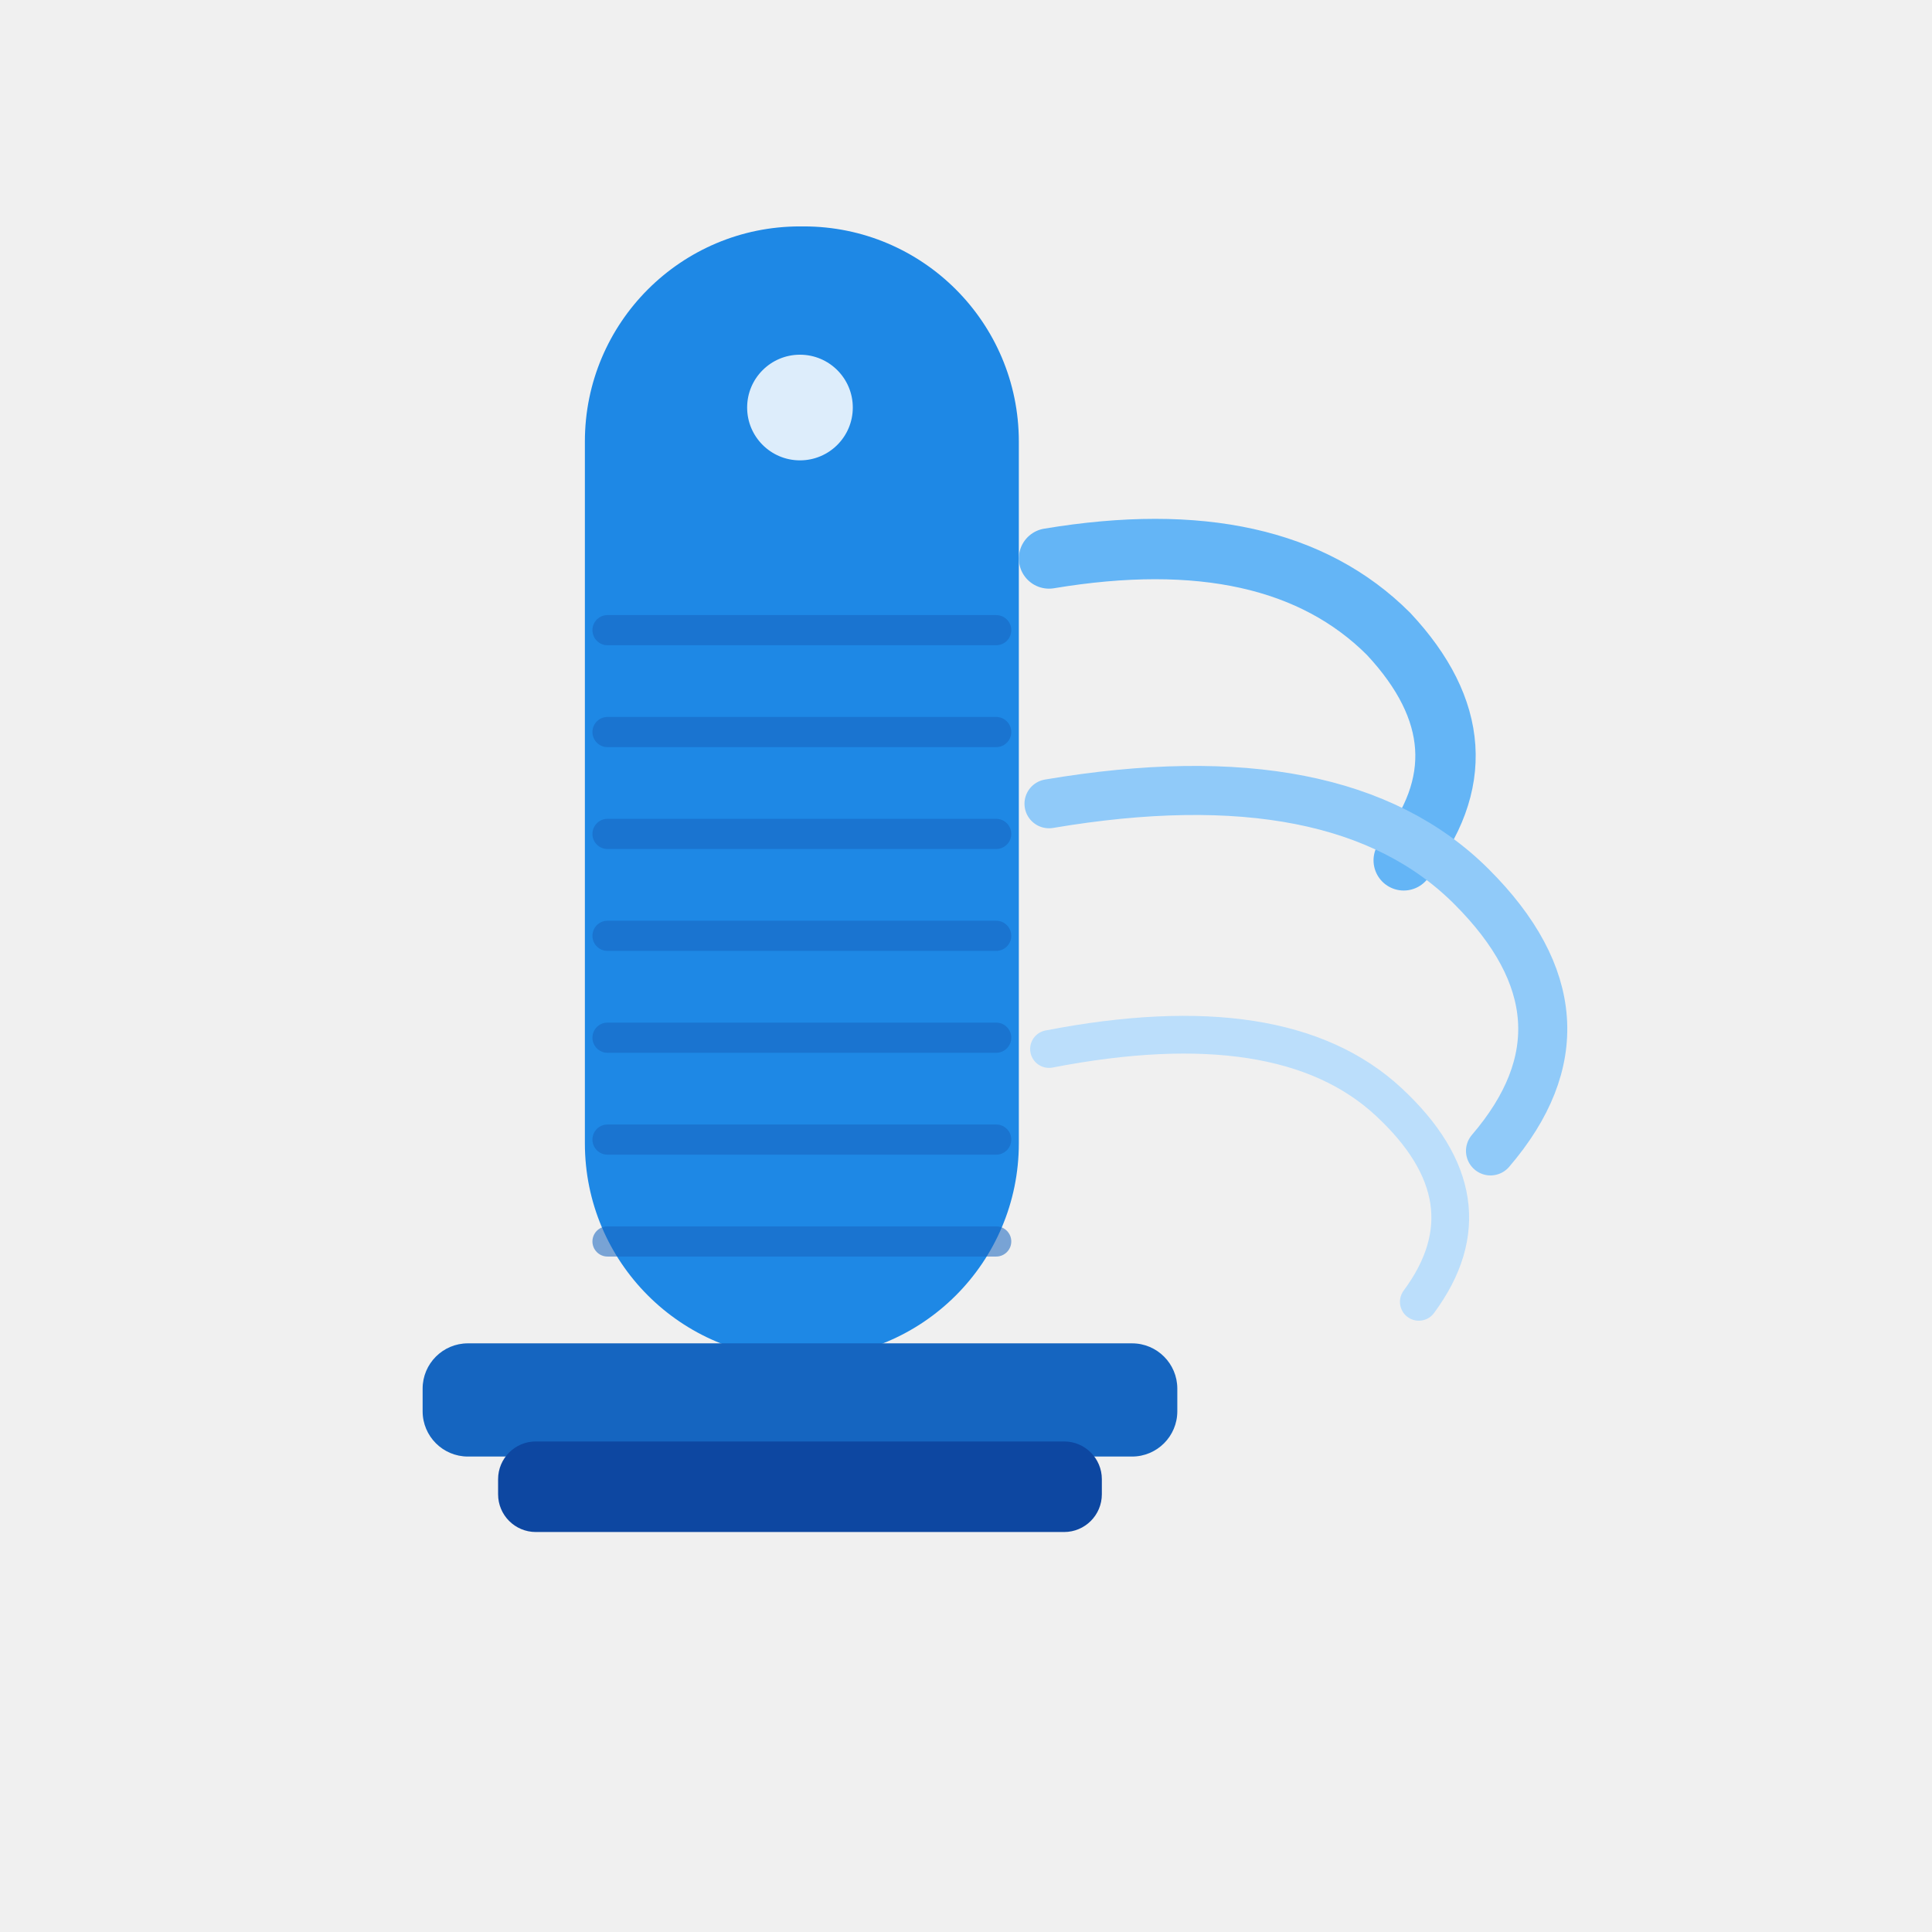
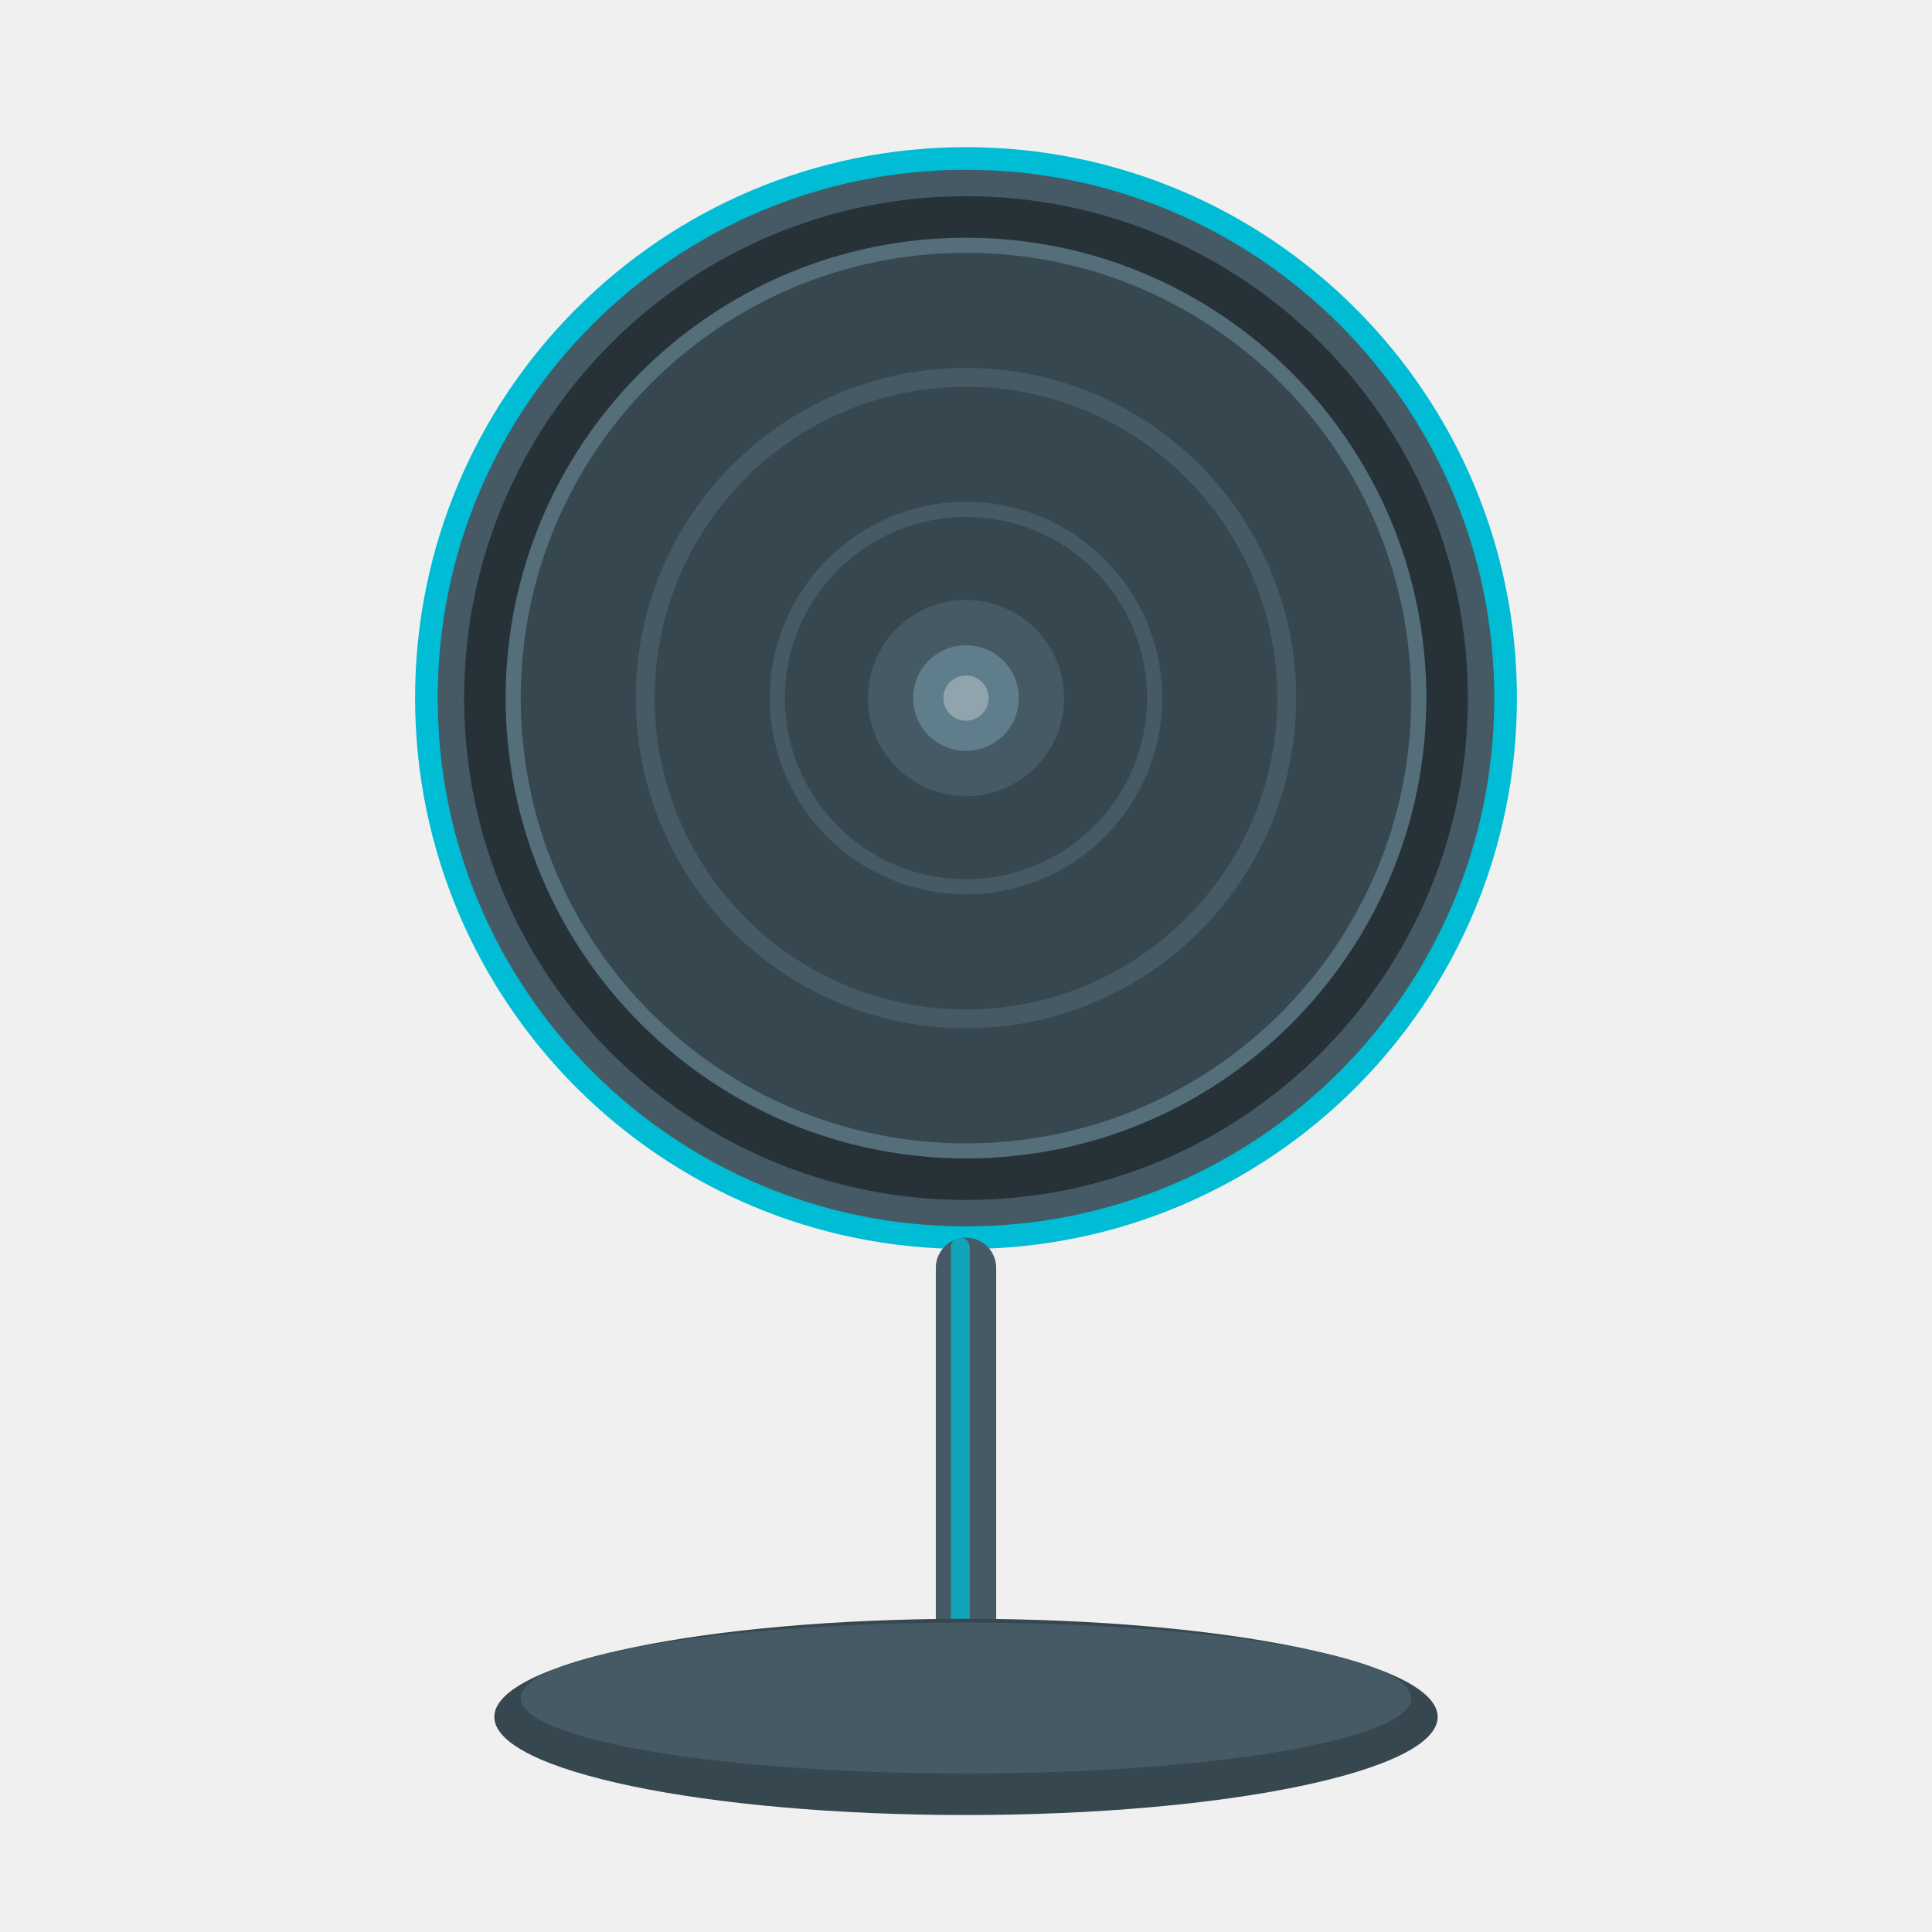
<svg xmlns="http://www.w3.org/2000/svg" viewBox="0 0 512 512">
-   <rect x="155" y="60" width="115" height="300" rx="57" fill="#1E88E5" />
-   <circle cx="212" cy="108" r="14" fill="#ffffff" opacity="0.85" />
-   <rect x="157" y="163" width="111" height="8" rx="4" fill="#1565C0" opacity="0.55" />
-   <rect x="157" y="190" width="111" height="8" rx="4" fill="#1565C0" opacity="0.55" />
-   <rect x="157" y="217" width="111" height="8" rx="4" fill="#1565C0" opacity="0.55" />
-   <rect x="157" y="244" width="111" height="8" rx="4" fill="#1565C0" opacity="0.55" />
-   <rect x="157" y="271" width="111" height="8" rx="4" fill="#1565C0" opacity="0.55" />
-   <rect x="157" y="298" width="111" height="8" rx="4" fill="#1565C0" opacity="0.55" />
-   <rect x="157" y="325" width="111" height="8" rx="4" fill="#1565C0" opacity="0.55" />
-   <rect x="112" y="356" width="200" height="30" rx="12" fill="#1565C0" />
-   <rect x="132" y="382" width="160" height="24" rx="10" fill="#0D47A1" />
-   <path d="M 278 148 Q 338 138 368 168 Q 396 198 372 228" stroke="#64B5F6" stroke-width="16" fill="none" stroke-linecap="round" />
-   <path d="M 278 213 Q 355 200 390 235 Q 425 270 395 305" stroke="#90CAF9" stroke-width="13" fill="none" stroke-linecap="round" />
-   <path d="M 278 278 Q 340 266 368 292 Q 396 318 376 345" stroke="#BBDEFB" stroke-width="10" fill="none" stroke-linecap="round" />
+   <defs>
+     <clipPath id="fanFace">
+       <circle cx="256" cy="185" r="120" />
+     </clipPath>
+   </defs>
+   <circle cx="256" cy="185" r="145" fill="#455A64" />
+   <circle cx="256" cy="185" r="143" fill="none" stroke="#00BCD4" stroke-width="6" />
+   <circle cx="256" cy="185" r="133" fill="#263238" />
+   <circle cx="256" cy="185" r="120" fill="#37474F" />
+   <g clip-path="url(#fanFace)" transform="translate(256,185)">
+     <path d="M 0 0 Q -22 -52 -6 -112 Q 8 -126 26 -108 Q 42 -82 16 -46 Z" fill="#546E7A" />
+     <path d="M 0 0 Q -22 -52 -6 -112 Q 8 -126 26 -108 Q 42 -82 16 -46 Z" fill="#546E7A" transform="rotate(72)" />
+     <path d="M 0 0 Q -22 -52 -6 -112 Q 8 -126 26 -108 Q 42 -82 16 -46 Z" fill="#546E7A" transform="rotate(144)" />
+     <path d="M 0 0 Q -22 -52 -6 -112 Q 8 -126 26 -108 Q 42 -82 16 -46 Z" fill="#546E7A" transform="rotate(216)" />
+     <path d="M 0 0 Q -22 -52 -6 -112 Q 8 -126 26 -108 Q 42 -82 16 -46 Z" fill="#546E7A" transform="rotate(288)" />
+   </g>
+   <circle cx="256" cy="185" r="85" fill="none" stroke="#455A64" stroke-width="5" />
+   <circle cx="256" cy="185" r="50" fill="none" stroke="#455A64" stroke-width="4" />
+   <circle cx="256" cy="185" r="26" fill="#455A64" />
+   <circle cx="256" cy="185" r="14" fill="#607D8B" />
+   <circle cx="256" cy="185" r="6" fill="#90A4AE" />
+   <circle cx="256" cy="185" r="120" fill="none" stroke="#546E7A" stroke-width="4" />
+   <rect x="248" y="328" width="16" height="115" rx="8" fill="#455A64" />
+   <rect x="252" y="328" width="5" height="115" rx="2.5" fill="#00BCD4" opacity="0.75" />
+   <ellipse cx="256" cy="455" rx="125" ry="26" fill="#37474F" />
+   <ellipse cx="256" cy="450" rx="118" ry="20" fill="#455A64" />
</svg>
